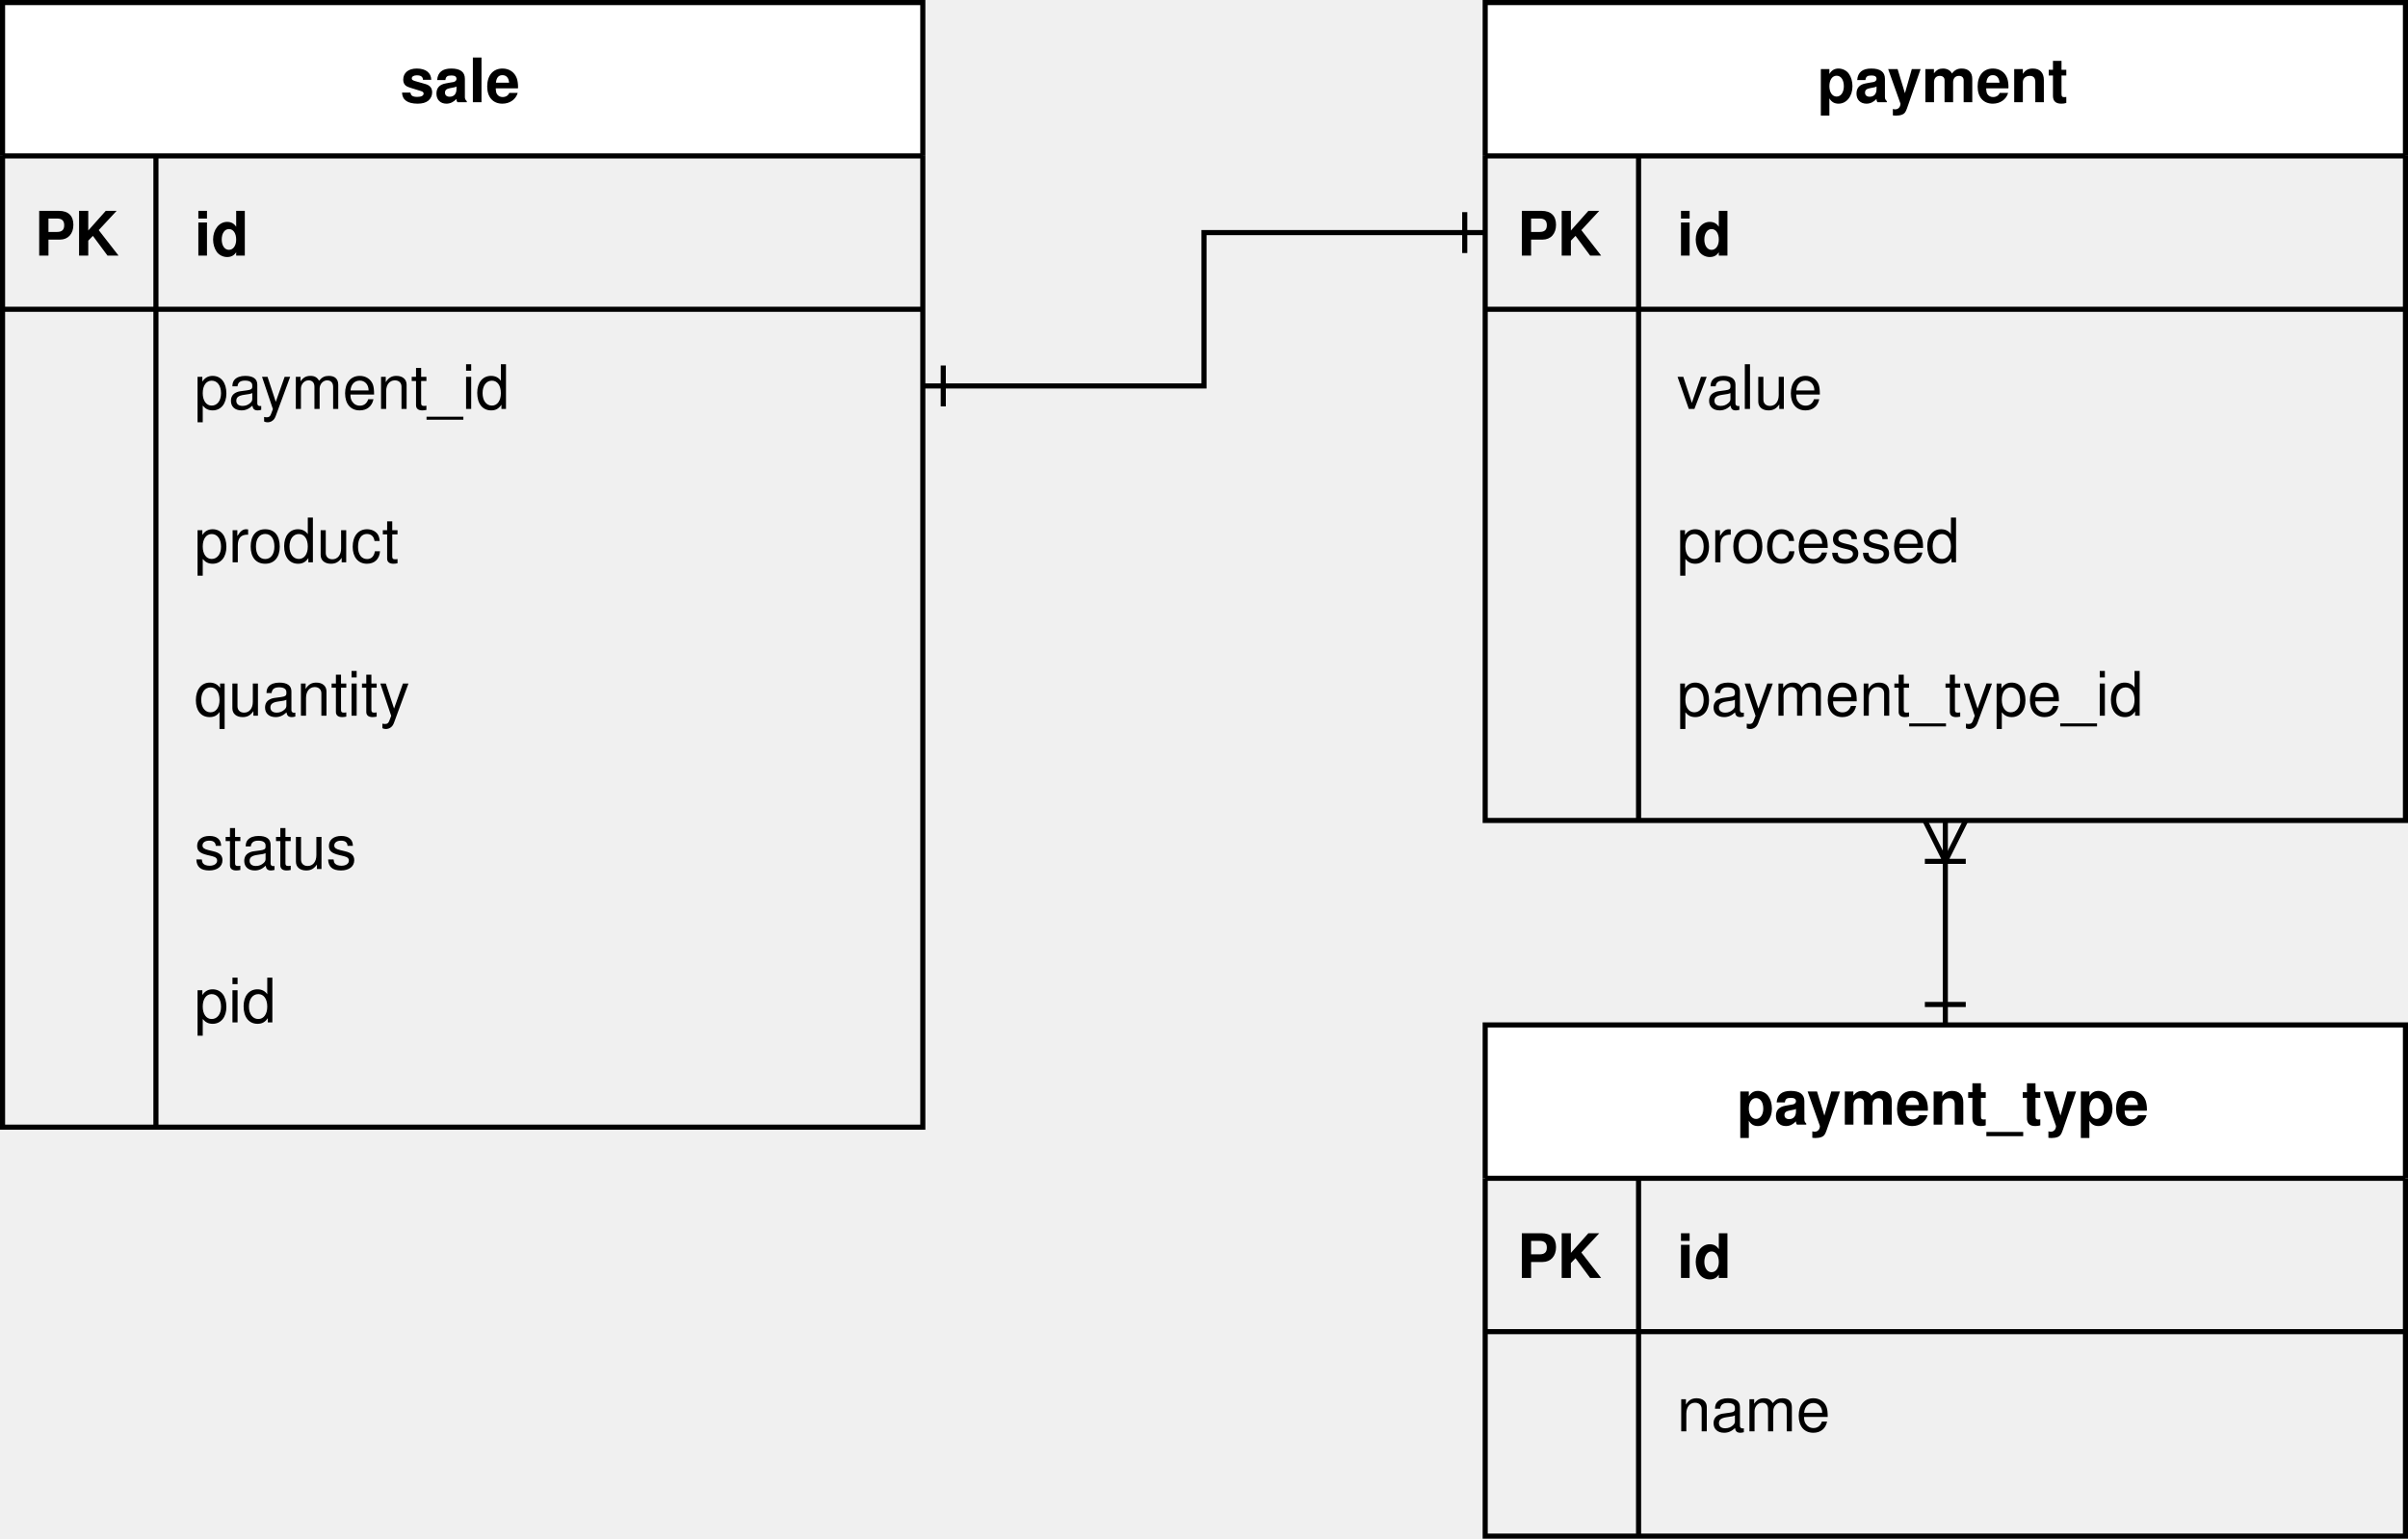
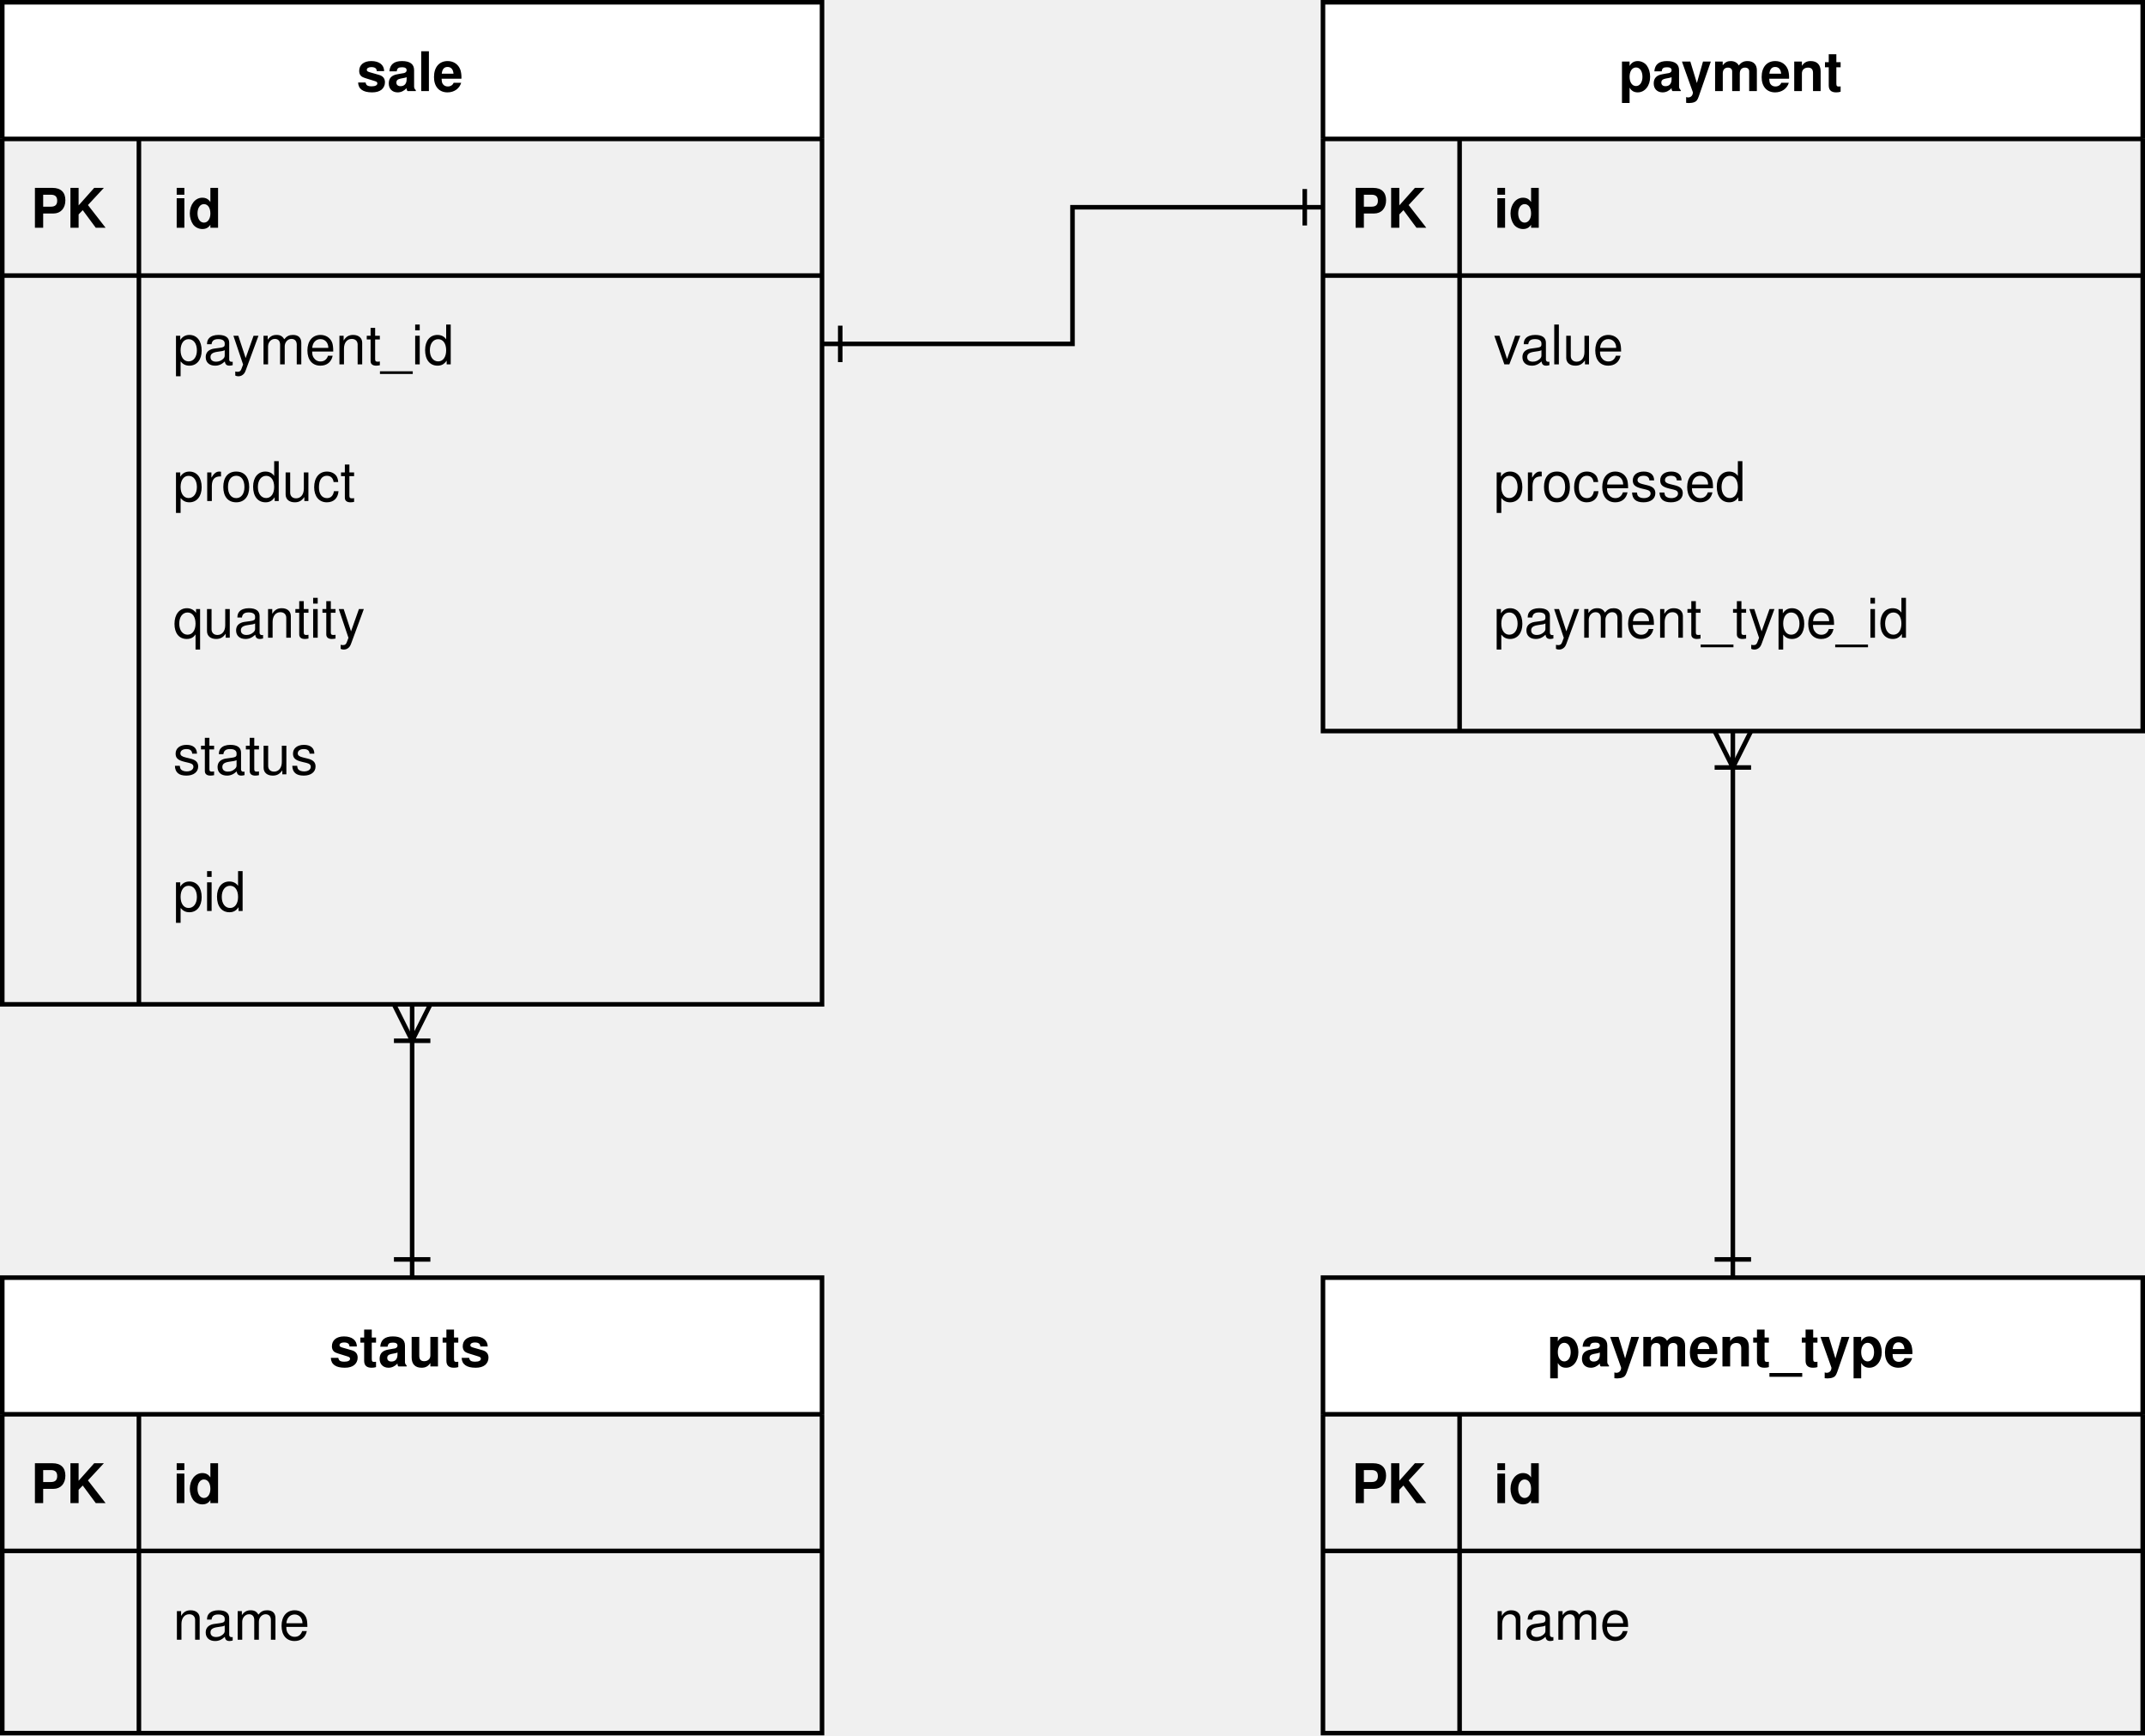
- <svg xmlns="http://www.w3.org/2000/svg" host="65bd71144e" version="1.1" width="471px" height="301px" viewBox="-0.5 -0.5 471 301" content="&lt;mxfile&gt;&lt;diagram id=&quot;6T3EhV5y1sCWkR8hWHAD&quot; name=&quot;Page-1&quot;&gt;7VxRj5s4EP41eWwVIKTJ4yVN93RNpdNuT3f3dPIGB1w5NmfMbrhff3awIYmbCrohEIO00uJhGGC+j88OM8nIW+72DwzE0RcaQDxyx8F+5H0cua4zccbin7RkucWfznNDyFCgnErDE/oPKqM6LkxRAJMTR04p5ig+NW4oIXDDT2yAMfp66ral+PSsMQjVGcel4WkDMDTc/kQBj3LrzP1Q2n+FKIz0mR19fzugnVXgJAIBfT0yeauRt2SU8nxrt19CLJOn85I84T+Q+408fH5O6BrMghX47V0e7FOdQ4pbYJDw64Z289AvAKcqX4nMXH6/PNNJFLcey00OnqVpkXDAuMLaGwuDQI8DRCATBucwxhjECTq455YI4WANMppyHUiPFlu0h8FjDrX0FaivRTA5lMG3IviTuhi5G2AUErG9EemQZ1wwmIhrWYOEK4+KCVOJfYGMw/0RXVQCHyDdQc4y4aL2vitorZ6GmRq+ltRytC06olVBIqDoHBaxS8jEhkKtBoKegeBF9EQ+OAL4UTxmgIQHIE9xkskOGI2/AhZCrgwxRTLNqxeRywIRhPGSYirhJpTISJzGaieGW33sM+Wc7jSqKh1F0EMq/IX4E8lZjt/7I19c7lKMnXIs/qQ740tKEs4EyWQMKLB+hRLvqli7lbFW0HoVofWaQnZiIPv753rYHhQVlNjWhm18Btv5k0hFOrf4IIoRCgJIquPhVcbjCACvZv5VsDIrtaMBLLhPAIcLmpIgMUAtrvPncfYNnIV7uzhrhc19F0kMNoiE6/zI6RkR/FsRYX/5wfSvSoxK4W7ADMecnrso7ufsuQNxn7Yt7s5b5+2rP/MwQDreG6XdqQ6H7drumJN4DLKdyN8/3Rf521Cgd6o+HUS9GVGfty3qH+zV9GllMGyX9Jmp6IwG6YZbLOfV0e+dms8HNW9GzR23bTnX7/ps1PN5ZThs13PHMVD+NwWEI55ZrOjV8e+dok8GSW9K0v22Jd23WNIng6YXMJuannDA08RiRa8Bf/8k/T6qpPco6VUr4M2VSc1XrPZI+lAlLVJhlkljq1+h18C+d3rufIcMeVnlIiH63rqkNblm45IzbUq3nfuog7TfuVSQ/X5alxyzEmJT75IzVEOKVJjlkO7PylfsXqpBhd7N0lrQO67w7X/qqq/wrfcvuRb3LxW8HeTdNT9c55sdV/jboN87RZ/cx5r9HhW99ealicXdS5NhwV6k4rv9SxuYJLDz6/bbMKB3qu6ab9MGVb+OqrffxOS+dcrusKy71fGwXdZdc/bWXzTgWQzt/rZBDR70T9xnBvAwCKF+/SVEMaIhJQCvSuuCycuBgYKu9FnTA+bysf0GOc9UHQWknApTxHdY7T1UWX6RX98XhtVjTpiD8ROS158LAQnOXYTpyKGqLKs7pCnbwB/5KeXjemq66Kg0Uybqh2xiEAOOXo6dmliZm4p9AwhFzln2lzz+va+Hfx/v+7gvcJSjTI1+Cvqv9AsgWdMEcOdVCeB3igD6ui+I+0VlH2qe+RFqMVa96DluajWmJ4COL7XbL3oWlL+foqdnNh3aVPQsqDsstj3XQLr76+tr/mRDdSr0br3tDa2mTSl860VPz+JWU29oNS1SYb4PJWBnc82zBvgWCboYlr/el7uXv4Horf4H&lt;/diagram&gt;&lt;/mxfile&gt;">
+ <svg xmlns="http://www.w3.org/2000/svg" host="65bd71144e" version="1.1" width="471px" height="381px" viewBox="-0.5 -0.5 471 381" content="&lt;mxfile&gt;&lt;diagram id=&quot;6T3EhV5y1sCWkR8hWHAD&quot; name=&quot;Page-1&quot;&gt;7Vxts5o4FP41fmxHQKx+XK3tTmtndu7tzu5+2smViHQioSFcZX/9JpKAmnoFlbfAjDOSwyGE85w8STgnDKz5dv+ZgGDzDTsQDcyhsx9YHwemaYyMIfvjkjiR2NY0EbjEc4RSJnj2/oNCKK5zI8+B4YkixRhRLzgVrrDvwxU9kQFC8O5UbY3R6V0D4Io7DjPB8wogqKj95Tl0k0gn5odM/jv03I28szEWz7cFUllUHG6Ag3dHImsxsOYEY5ocbfdziLjxpF3CZ/SnZ/7wP399CfESTJwF+PIuqexTkUvSRyDQpzdXLR44pLE0DXSYpUQRE7rBLvYBWmTSGcGR70BewZCVMp0lxgETGkz4A1IaC9hBRDETbegWibPQd37jILLi4gn7MBF98hASdYYUEHqi8h1/A34sTx2pJu3njT5D9opZhF6II7KCb+iZwjsBcSE9h5n1D4i3kJKYqRCIAPVeT9sBhKO6qV4GBjsQeBSAXbTnFaBINpt79TmKzC0DfkjBywGzg9kEIBa3G+tZFHg+JAKTFUYIBKF3UE8kGw85SxDjiMqKZGm29vbQeUq6oXFwid2SVRYKUNasculD/DRAnuuz4xXDhN9xRmDI2rIEIRUaxVB7hYTC/ZGhVTTE2Xcp5QimmojiLuv2hpRtjrp82sEfjqClIHgRPWYP6gH0xCgQ+O4ByFOcuLEdgoPv0j25IMAeN/PildkyRYT1mDlGmMPtJ12OHnorP4ngWl77ginFW4mqMEda6cEU9oz9mHHmw/f2wGbNnbOykZXZj6sTOsd+SAlzMl4HZFjvIMc7L9ZmbqwFtFZOaK2ykB0pyP7xtRi2h9EOZNgWhm14Btt5T8TMnGt04NWN5zjQz4+HlRuPIwCsgvYXlWVWKVwbQMz3fUDhjA9ToQJq2s7bcbYVnJl6vThLhk10Z2EAVp7vLpMrx2eOYFflCPvLHdN+qGPkqq4CzzDU4bmJ5H7uPS0g93Hd5G7cO24/vM9Dx5P13UntRn44dOd2Qx3EAxBvmf3+bT7JV+MCnWP1cU/q5ZD6tG5S/6Avp49zg6E7pU9URifYiVZUYzrPj37n2Hzas3k5bG6YddO5fNenI59Pc8OhO58bhoLyzwj41KOxxoyeH//OMfqop/SyKN2um9JtjSl91HN6CrPK6SEFNAo1ZvQC8HeP0tsRJW0jpeeNgJcXJlVfsepD6X2UNDWFGiYNtH6FXgD7zvG58QtnSMIqFx2i66lLkpMLJi4Z47J422hHHKT+zKXU2duTumSokRCdcpeMPhqSmkINhzR/VH5g9lIBV+jcKC0JveEMX/+qqzjD156/ZGqcv5T6bU/vprq4Tg4bzvDVoN85Rh+1Y87eRkavPXlppHH20qifsKem+GX+0gqGIWz8vL0aD+gcq5vq27Se1R/D6vUnMZn3DtkNpnUzPx6607qpjt5yowGNA6j3boMCftA9cp8owFewJ1/dcj9QN9tf3bifl5bFE17bfC83pRzvvn/zpd7ZdwBUb6pmk/5IZexKPqvA2v43v/69LYv/HJ/7uE9x5KVYlG6CPv0gQ6kOYE7zOoDdKAeQ7b5A7heZvY95JlfIsFjet6bGsKzZmBwAGj7Vrj/ombp8e4Kelpp0qFPQM3XdfrJtmQrSzZ9fP/KTDfldoXPzbatPNS2L4WsPeloap5pafappagr1fagPtjrHPAuArzOhq5NztnKK6OVdI+1aYCno5l1zXfQC5Xt41S6x1Al3E4fa0hdTV3AdvjmoVrlsUqfNLVogXbGy/mOlOrHVadFzG7w6j4b3TnY1Wcjcxa5VLlnujeLXtzi5YuKR9tSqxujbveC4DVCNyJQVs4+2J+rZp++txf8=&lt;/diagram&gt;&lt;/mxfile&gt;">
  <defs>
    <clipPath id="mx-clip-0-30-30-30-0">
      <rect x="0" y="30" width="30" height="30" />
    </clipPath>
    <clipPath id="mx-clip-36-30-144-30-0">
      <rect x="36" y="30" width="144" height="30" />
    </clipPath>
    <clipPath id="mx-clip-36-60-144-30-0">
      <rect x="36" y="60" width="144" height="30" />
    </clipPath>
    <clipPath id="mx-clip-36-90-144-30-0">
      <rect x="36" y="90" width="144" height="30" />
    </clipPath>
    <clipPath id="mx-clip-36-120-144-30-0">
      <rect x="36" y="120" width="144" height="30" />
    </clipPath>
    <clipPath id="mx-clip-36-150-144-30-0">
      <rect x="36" y="150" width="144" height="30" />
    </clipPath>
    <clipPath id="mx-clip-36-180-144-30-0">
      <rect x="36" y="180" width="144" height="30" />
    </clipPath>
    <clipPath id="mx-clip-290-30-30-30-0">
      <rect x="290" y="30" width="30" height="30" />
    </clipPath>
    <clipPath id="mx-clip-326-30-144-30-0">
      <rect x="326" y="30" width="144" height="30" />
    </clipPath>
    <clipPath id="mx-clip-326-60-144-30-0">
      <rect x="326" y="60" width="144" height="30" />
    </clipPath>
    <clipPath id="mx-clip-326-90-144-30-0">
      <rect x="326" y="90" width="144" height="30" />
    </clipPath>
    <clipPath id="mx-clip-326-120-144-30-0">
      <rect x="326" y="120" width="144" height="30" />
    </clipPath>
-     <clipPath id="mx-clip-290-230-30-30-0">
-       <rect x="290" y="230" width="30" height="30" />
-     </clipPath>
-     <clipPath id="mx-clip-326-230-144-30-0">
-       <rect x="326" y="230" width="144" height="30" />
-     </clipPath>
-     <clipPath id="mx-clip-326-260-144-30-0">
-       <rect x="326" y="260" width="144" height="30" />
+     <clipPath id="mx-clip-290-310-30-30-0">
+       <rect x="290" y="310" width="30" height="30" />
+     </clipPath>
+     <clipPath id="mx-clip-326-310-144-30-0">
+       <rect x="326" y="310" width="144" height="30" />
+     </clipPath>
+     <clipPath id="mx-clip-326-340-144-30-0">
+       <rect x="326" y="340" width="144" height="30" />
+     </clipPath>
+     <clipPath id="mx-clip-0-310-30-30-0">
+       <rect x="0" y="310" width="30" height="30" />
+     </clipPath>
+     <clipPath id="mx-clip-36-310-144-30-0">
+       <rect x="36" y="310" width="144" height="30" />
+     </clipPath>
+     <clipPath id="mx-clip-36-340-144-30-0">
+       <rect x="36" y="340" width="144" height="30" />
    </clipPath>
  </defs>
  <g>
+     <path d="M 90 220 L 90 280" fill="none" stroke="#000000" stroke-miterlimit="10" pointer-events="stroke" />
+     <path d="M 94 228 L 86 228 M 86 220 L 90 228 L 94 220" fill="none" stroke="#000000" stroke-miterlimit="10" pointer-events="all" />
+     <path d="M 86 276 L 94 276" fill="none" stroke="#000000" stroke-miterlimit="10" pointer-events="all" />
    <path d="M 0 30 L 0 0 L 180 0 L 180 30" fill="#ffffff" stroke="#000000" stroke-miterlimit="10" pointer-events="all" />
    <path d="M 0 30 L 0 220 L 180 220 L 180 30" fill="none" stroke="#000000" stroke-miterlimit="10" pointer-events="none" />
    <path d="M 0 30 L 180 30" fill="none" stroke="#000000" stroke-miterlimit="10" pointer-events="none" />
    <path d="M 30 30 L 30 220" fill="none" stroke="#000000" stroke-miterlimit="10" pointer-events="none" />
    <g fill="#000000" font-family="Helvetica" font-weight="bold" pointer-events="none" text-anchor="middle" font-size="12px">
      <text x="89.5" y="19.5">
                sale
            </text>
    </g>
    <path d="M 0 30 M 180 30 M 180 60 L 0 60" fill="none" stroke="#000000" stroke-miterlimit="10" pointer-events="none" />
    <path d="M 0 30 M 30 30 M 30 60 M 0 60" fill="none" stroke="#000000" stroke-miterlimit="10" pointer-events="none" />
    <g fill="#000000" font-family="Helvetica" font-weight="bold" pointer-events="none" clip-path="url(#mx-clip-0-30-30-30-0)" text-anchor="middle" font-size="12px">
      <text x="14.5" y="49.5">
                PK
            </text>
    </g>
    <path d="M 30 30 M 180 30 M 180 60 M 30 60" fill="none" stroke="#000000" stroke-miterlimit="10" pointer-events="none" />
    <g fill="#000000" font-family="Helvetica" font-weight="bold" text-decoration="underline" pointer-events="none" clip-path="url(#mx-clip-36-30-144-30-0)" font-size="12px">
      <text x="37.5" y="49.5">
                id
            </text>
    </g>
    <path d="M 0 60 M 180 60 M 180 90 M 0 90" fill="none" stroke="#000000" stroke-miterlimit="10" pointer-events="none" />
    <path d="M 0 60 M 30 60 M 30 90 M 0 90" fill="none" stroke="#000000" stroke-miterlimit="10" pointer-events="none" />
    <path d="M 30 60 M 180 60 M 180 90 M 30 90" fill="none" stroke="#000000" stroke-miterlimit="10" pointer-events="none" />
    <g fill="#000000" font-family="Helvetica" pointer-events="none" clip-path="url(#mx-clip-36-60-144-30-0)" font-size="12px">
      <text x="37.5" y="79.5">
                payment_id
            </text>
    </g>
    <path d="M 0 90 M 180 90 M 180 120 M 0 120" fill="none" stroke="#000000" stroke-miterlimit="10" pointer-events="none" />
    <path d="M 0 90 M 30 90 M 30 120 M 0 120" fill="none" stroke="#000000" stroke-miterlimit="10" pointer-events="none" />
    <path d="M 30 90 M 180 90 M 180 120 M 30 120" fill="none" stroke="#000000" stroke-miterlimit="10" pointer-events="none" />
    <g fill="#000000" font-family="Helvetica" pointer-events="none" clip-path="url(#mx-clip-36-90-144-30-0)" font-size="12px">
      <text x="37.5" y="109.5">
                product
            </text>
    </g>
    <path d="M 0 120 M 180 120 M 180 150 M 0 150" fill="none" stroke="#000000" stroke-miterlimit="10" pointer-events="none" />
    <path d="M 0 120 M 30 120 M 30 150 M 0 150" fill="none" stroke="#000000" stroke-miterlimit="10" pointer-events="none" />
    <path d="M 30 120 M 180 120 M 180 150 M 30 150" fill="none" stroke="#000000" stroke-miterlimit="10" pointer-events="none" />
    <g fill="#000000" font-family="Helvetica" pointer-events="none" clip-path="url(#mx-clip-36-120-144-30-0)" font-size="12px">
      <text x="37.5" y="139.5">
                quantity
            </text>
    </g>
    <path d="M 0 150 M 180 150 M 180 180 M 0 180" fill="none" stroke="#000000" stroke-miterlimit="10" pointer-events="none" />
    <path d="M 0 150 M 30 150 M 30 180 M 0 180" fill="none" stroke="#000000" stroke-miterlimit="10" pointer-events="none" />
    <path d="M 30 150 M 180 150 M 180 180 M 30 180" fill="none" stroke="#000000" stroke-miterlimit="10" pointer-events="none" />
    <g fill="#000000" font-family="Helvetica" pointer-events="none" clip-path="url(#mx-clip-36-150-144-30-0)" font-size="12px">
      <text x="37.5" y="169.5">
                status
            </text>
    </g>
    <path d="M 0 180 M 180 180 M 180 210 M 0 210" fill="none" stroke="#000000" stroke-miterlimit="10" pointer-events="none" />
    <path d="M 0 180 M 30 180 M 30 210 M 0 210" fill="none" stroke="#000000" stroke-miterlimit="10" pointer-events="none" />
    <path d="M 30 180 M 180 180 M 180 210 M 30 210" fill="none" stroke="#000000" stroke-miterlimit="10" pointer-events="none" />
    <g fill="#000000" font-family="Helvetica" pointer-events="none" clip-path="url(#mx-clip-36-180-144-30-0)" font-size="12px">
      <text x="37.5" y="199.5">
                pid
            </text>
    </g>
    <path d="M 290 30 L 290 0 L 470 0 L 470 30" fill="#ffffff" stroke="#000000" stroke-miterlimit="10" pointer-events="none" />
    <path d="M 290 30 L 290 160 L 470 160 L 470 30" fill="none" stroke="#000000" stroke-miterlimit="10" pointer-events="none" />
    <path d="M 290 30 L 470 30" fill="none" stroke="#000000" stroke-miterlimit="10" pointer-events="none" />
    <path d="M 320 30 L 320 160" fill="none" stroke="#000000" stroke-miterlimit="10" pointer-events="none" />
    <g fill="#000000" font-family="Helvetica" font-weight="bold" pointer-events="none" text-anchor="middle" font-size="12px">
      <text x="379.5" y="19.5">
                payment
            </text>
    </g>
    <path d="M 290 30 M 470 30 M 470 60 L 290 60" fill="none" stroke="#000000" stroke-miterlimit="10" pointer-events="none" />
    <path d="M 290 30 M 320 30 M 320 60 M 290 60" fill="none" stroke="#000000" stroke-miterlimit="10" pointer-events="none" />
    <g fill="#000000" font-family="Helvetica" font-weight="bold" pointer-events="none" clip-path="url(#mx-clip-290-30-30-30-0)" text-anchor="middle" font-size="12px">
      <text x="304.5" y="49.5">
                PK
            </text>
    </g>
    <path d="M 320 30 M 470 30 M 470 60 M 320 60" fill="none" stroke="#000000" stroke-miterlimit="10" pointer-events="none" />
    <g fill="#000000" font-family="Helvetica" font-weight="bold" text-decoration="underline" pointer-events="none" clip-path="url(#mx-clip-326-30-144-30-0)" font-size="12px">
      <text x="327.5" y="49.5">
                id
            </text>
    </g>
    <path d="M 290 60 M 470 60 M 470 90 M 290 90" fill="none" stroke="#000000" stroke-miterlimit="10" pointer-events="none" />
    <path d="M 290 60 M 320 60 M 320 90 M 290 90" fill="none" stroke="#000000" stroke-miterlimit="10" pointer-events="none" />
    <path d="M 320 60 M 470 60 M 470 90 M 320 90" fill="none" stroke="#000000" stroke-miterlimit="10" pointer-events="none" />
    <g fill="#000000" font-family="Helvetica" pointer-events="none" clip-path="url(#mx-clip-326-60-144-30-0)" font-size="12px">
      <text x="327.5" y="79.5">
                value
            </text>
    </g>
    <path d="M 290 90 M 470 90 M 470 120 M 290 120" fill="none" stroke="#000000" stroke-miterlimit="10" pointer-events="none" />
    <path d="M 290 90 M 320 90 M 320 120 M 290 120" fill="none" stroke="#000000" stroke-miterlimit="10" pointer-events="none" />
    <path d="M 320 90 M 470 90 M 470 120 M 320 120" fill="none" stroke="#000000" stroke-miterlimit="10" pointer-events="none" />
    <g fill="#000000" font-family="Helvetica" pointer-events="none" clip-path="url(#mx-clip-326-90-144-30-0)" font-size="12px">
      <text x="327.5" y="109.5">
                processed
            </text>
    </g>
    <path d="M 290 120 M 470 120 M 470 150 M 290 150" fill="none" stroke="#000000" stroke-miterlimit="10" pointer-events="none" />
    <path d="M 290 120 M 320 120 M 320 150 M 290 150" fill="none" stroke="#000000" stroke-miterlimit="10" pointer-events="none" />
    <path d="M 320 120 M 470 120 M 470 150 M 320 150" fill="none" stroke="#000000" stroke-miterlimit="10" pointer-events="none" />
    <g fill="#000000" font-family="Helvetica" pointer-events="none" clip-path="url(#mx-clip-326-120-144-30-0)" font-size="12px">
      <text x="327.5" y="139.5">
                payment_type_id
            </text>
    </g>
    <path d="M 180 75 L 235 75 L 235 45 L 290 45" fill="none" stroke="#000000" stroke-miterlimit="10" pointer-events="none" />
    <path d="M 184 71 L 184 79" fill="none" stroke="#000000" stroke-miterlimit="10" pointer-events="none" />
    <path d="M 286 49 L 286 41" fill="none" stroke="#000000" stroke-miterlimit="10" pointer-events="none" />
-     <path d="M 380 200 L 380 160" fill="none" stroke="#000000" stroke-miterlimit="10" pointer-events="none" />
-     <path d="M 376 196 L 384 196" fill="none" stroke="#000000" stroke-miterlimit="10" pointer-events="none" />
+     <path d="M 380 280 L 380 160" fill="none" stroke="#000000" stroke-miterlimit="10" pointer-events="none" />
+     <path d="M 376 276 L 384 276" fill="none" stroke="#000000" stroke-miterlimit="10" pointer-events="none" />
    <path d="M 384 168 L 376 168 M 376 160 L 380 168 L 384 160" fill="none" stroke="#000000" stroke-miterlimit="10" pointer-events="none" />
-     <path d="M 290 230 L 290 200 L 470 200 L 470 230" fill="#ffffff" stroke="#000000" stroke-miterlimit="10" pointer-events="none" />
-     <path d="M 290 230 L 290 300 L 470 300 L 470 230" fill="none" stroke="#000000" stroke-miterlimit="10" pointer-events="none" />
-     <path d="M 290 230 L 470 230" fill="none" stroke="#000000" stroke-miterlimit="10" pointer-events="none" />
-     <path d="M 320 230 L 320 300" fill="none" stroke="#000000" stroke-miterlimit="10" pointer-events="none" />
-     <g fill="#000000" font-family="Helvetica" font-weight="bold" pointer-events="none" text-anchor="middle" font-size="12px">
-       <text x="379.5" y="219.5">
+     <path d="M 290 310 L 290 280 L 470 280 L 470 310" fill="#ffffff" stroke="#000000" stroke-miterlimit="10" pointer-events="none" />
+     <path d="M 290 310 L 290 380 L 470 380 L 470 310" fill="none" stroke="#000000" stroke-miterlimit="10" pointer-events="none" />
+     <path d="M 290 310 L 470 310" fill="none" stroke="#000000" stroke-miterlimit="10" pointer-events="none" />
+     <path d="M 320 310 L 320 380" fill="none" stroke="#000000" stroke-miterlimit="10" pointer-events="none" />
+     <g fill="#000000" font-family="Helvetica" font-weight="bold" pointer-events="none" text-anchor="middle" font-size="12px">
+       <text x="379.5" y="299.5">
                payment_type
            </text>
    </g>
-     <path d="M 290 230 M 470 230 M 470 260 L 290 260" fill="none" stroke="#000000" stroke-miterlimit="10" pointer-events="none" />
-     <path d="M 290 230 M 320 230 M 320 260 M 290 260" fill="none" stroke="#000000" stroke-miterlimit="10" pointer-events="none" />
-     <g fill="#000000" font-family="Helvetica" font-weight="bold" pointer-events="none" clip-path="url(#mx-clip-290-230-30-30-0)" text-anchor="middle" font-size="12px">
-       <text x="304.5" y="249.5">
-                 PK
-             </text>
-     </g>
-     <path d="M 320 230 M 470 230 M 470 260 M 320 260" fill="none" stroke="#000000" stroke-miterlimit="10" pointer-events="none" />
-     <g fill="#000000" font-family="Helvetica" font-weight="bold" text-decoration="underline" pointer-events="none" clip-path="url(#mx-clip-326-230-144-30-0)" font-size="12px">
-       <text x="327.5" y="249.5">
-                 id
-             </text>
-     </g>
-     <path d="M 290 260 M 470 260 M 470 290 M 290 290" fill="none" stroke="#000000" stroke-miterlimit="10" pointer-events="none" />
-     <path d="M 290 260 M 320 260 M 320 290 M 290 290" fill="none" stroke="#000000" stroke-miterlimit="10" pointer-events="none" />
-     <path d="M 320 260 M 470 260 M 470 290 M 320 290" fill="none" stroke="#000000" stroke-miterlimit="10" pointer-events="none" />
-     <g fill="#000000" font-family="Helvetica" pointer-events="none" clip-path="url(#mx-clip-326-260-144-30-0)" font-size="12px">
-       <text x="327.5" y="279.5">
+     <path d="M 290 310 M 470 310 M 470 340 L 290 340" fill="none" stroke="#000000" stroke-miterlimit="10" pointer-events="none" />
+     <path d="M 290 310 M 320 310 M 320 340 M 290 340" fill="none" stroke="#000000" stroke-miterlimit="10" pointer-events="none" />
+     <g fill="#000000" font-family="Helvetica" font-weight="bold" pointer-events="none" clip-path="url(#mx-clip-290-310-30-30-0)" text-anchor="middle" font-size="12px">
+       <text x="304.5" y="329.5">
+                 PK
+             </text>
+     </g>
+     <path d="M 320 310 M 470 310 M 470 340 M 320 340" fill="none" stroke="#000000" stroke-miterlimit="10" pointer-events="none" />
+     <g fill="#000000" font-family="Helvetica" font-weight="bold" text-decoration="underline" pointer-events="none" clip-path="url(#mx-clip-326-310-144-30-0)" font-size="12px">
+       <text x="327.5" y="329.5">
+                 id
+             </text>
+     </g>
+     <path d="M 290 340 M 470 340 M 470 370 M 290 370" fill="none" stroke="#000000" stroke-miterlimit="10" pointer-events="none" />
+     <path d="M 290 340 M 320 340 M 320 370 M 290 370" fill="none" stroke="#000000" stroke-miterlimit="10" pointer-events="none" />
+     <path d="M 320 340 M 470 340 M 470 370 M 320 370" fill="none" stroke="#000000" stroke-miterlimit="10" pointer-events="none" />
+     <g fill="#000000" font-family="Helvetica" pointer-events="none" clip-path="url(#mx-clip-326-340-144-30-0)" font-size="12px">
+       <text x="327.5" y="359.5">
+                 name
+             </text>
+     </g>
+     <path d="M 0 310 L 0 280 L 180 280 L 180 310" fill="#ffffff" stroke="#000000" stroke-miterlimit="10" pointer-events="none" />
+     <path d="M 0 310 L 0 380 L 180 380 L 180 310" fill="none" stroke="#000000" stroke-miterlimit="10" pointer-events="none" />
+     <path d="M 0 310 L 180 310" fill="none" stroke="#000000" stroke-miterlimit="10" pointer-events="none" />
+     <path d="M 30 310 L 30 380" fill="none" stroke="#000000" stroke-miterlimit="10" pointer-events="none" />
+     <g fill="#000000" font-family="Helvetica" font-weight="bold" pointer-events="none" text-anchor="middle" font-size="12px">
+       <text x="89.5" y="299.5">
+                 stauts
+             </text>
+     </g>
+     <path d="M 0 310 M 180 310 M 180 340 L 0 340" fill="none" stroke="#000000" stroke-miterlimit="10" pointer-events="none" />
+     <path d="M 0 310 M 30 310 M 30 340 M 0 340" fill="none" stroke="#000000" stroke-miterlimit="10" pointer-events="none" />
+     <g fill="#000000" font-family="Helvetica" font-weight="bold" pointer-events="none" clip-path="url(#mx-clip-0-310-30-30-0)" text-anchor="middle" font-size="12px">
+       <text x="14.5" y="329.5">
+                 PK
+             </text>
+     </g>
+     <path d="M 30 310 M 180 310 M 180 340 M 30 340" fill="none" stroke="#000000" stroke-miterlimit="10" pointer-events="none" />
+     <g fill="#000000" font-family="Helvetica" font-weight="bold" text-decoration="underline" pointer-events="none" clip-path="url(#mx-clip-36-310-144-30-0)" font-size="12px">
+       <text x="37.5" y="329.5">
+                 id
+             </text>
+     </g>
+     <path d="M 0 340 M 180 340 M 180 370 M 0 370" fill="none" stroke="#000000" stroke-miterlimit="10" pointer-events="none" />
+     <path d="M 0 340 M 30 340 M 30 370 M 0 370" fill="none" stroke="#000000" stroke-miterlimit="10" pointer-events="none" />
+     <path d="M 30 340 M 180 340 M 180 370 M 30 370" fill="none" stroke="#000000" stroke-miterlimit="10" pointer-events="none" />
+     <g fill="#000000" font-family="Helvetica" pointer-events="none" clip-path="url(#mx-clip-36-340-144-30-0)" font-size="12px">
+       <text x="37.5" y="359.5">
                name
            </text>
    </g>
  </g>
</svg>
